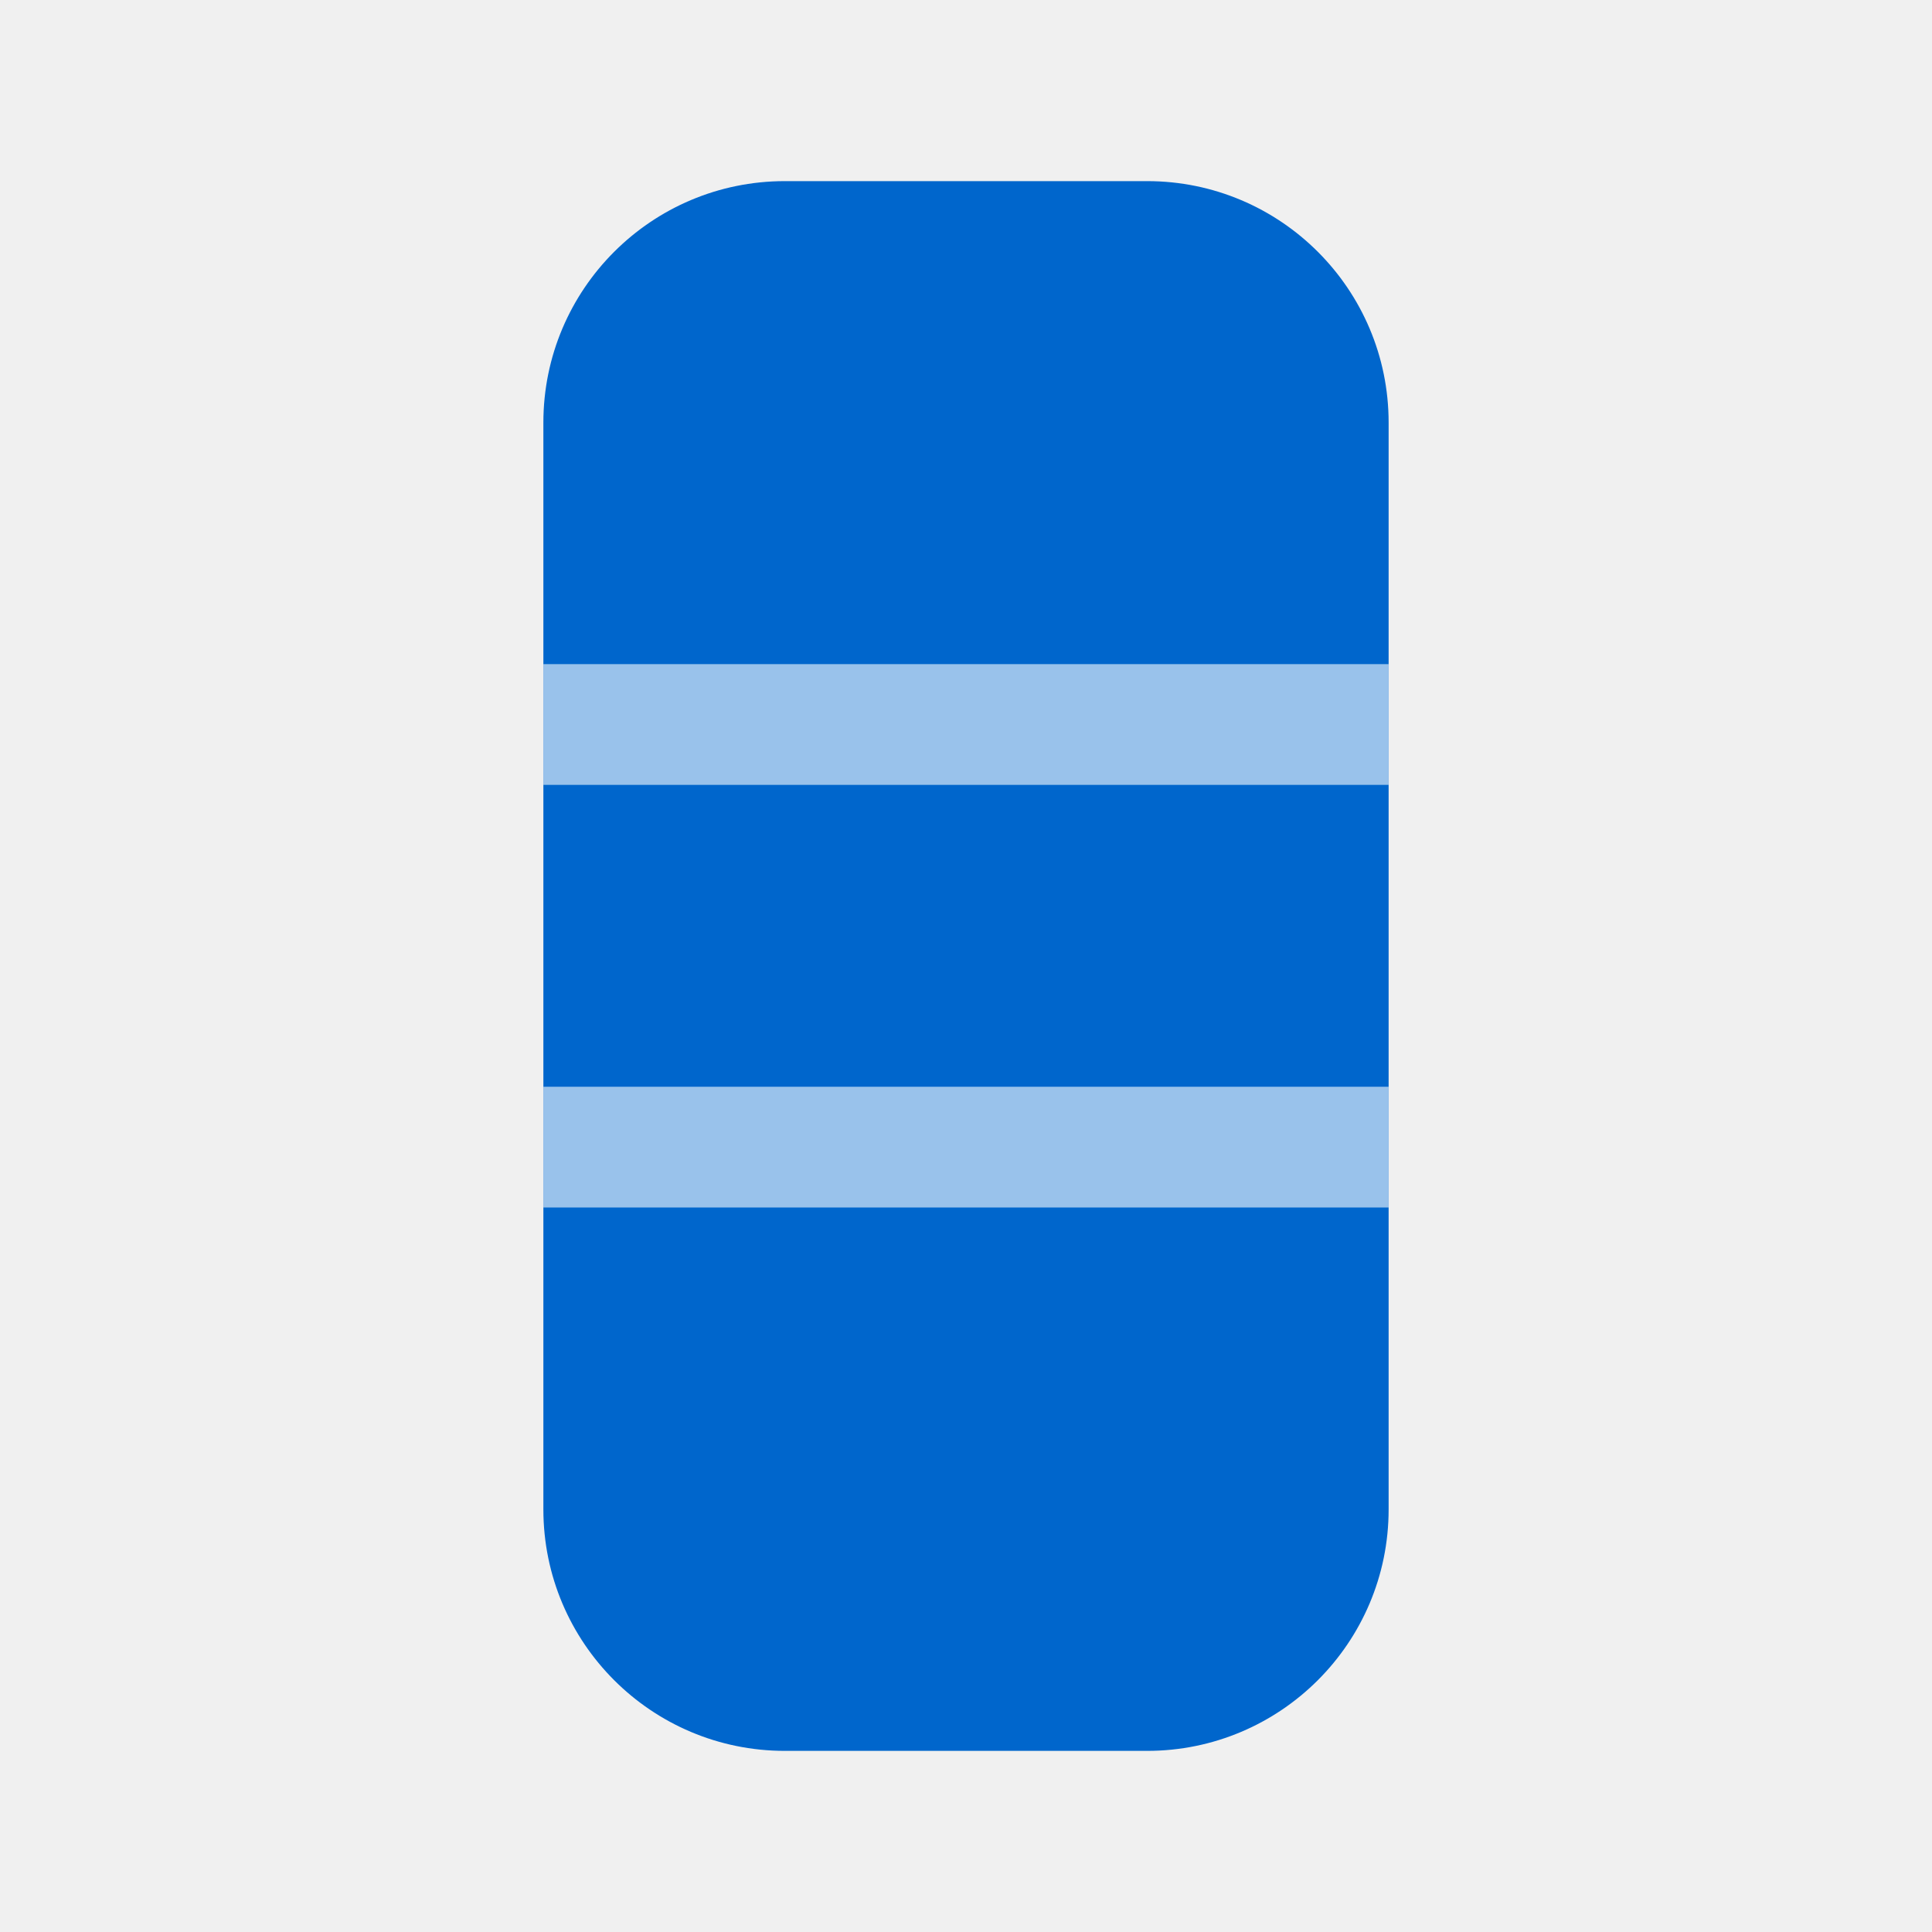
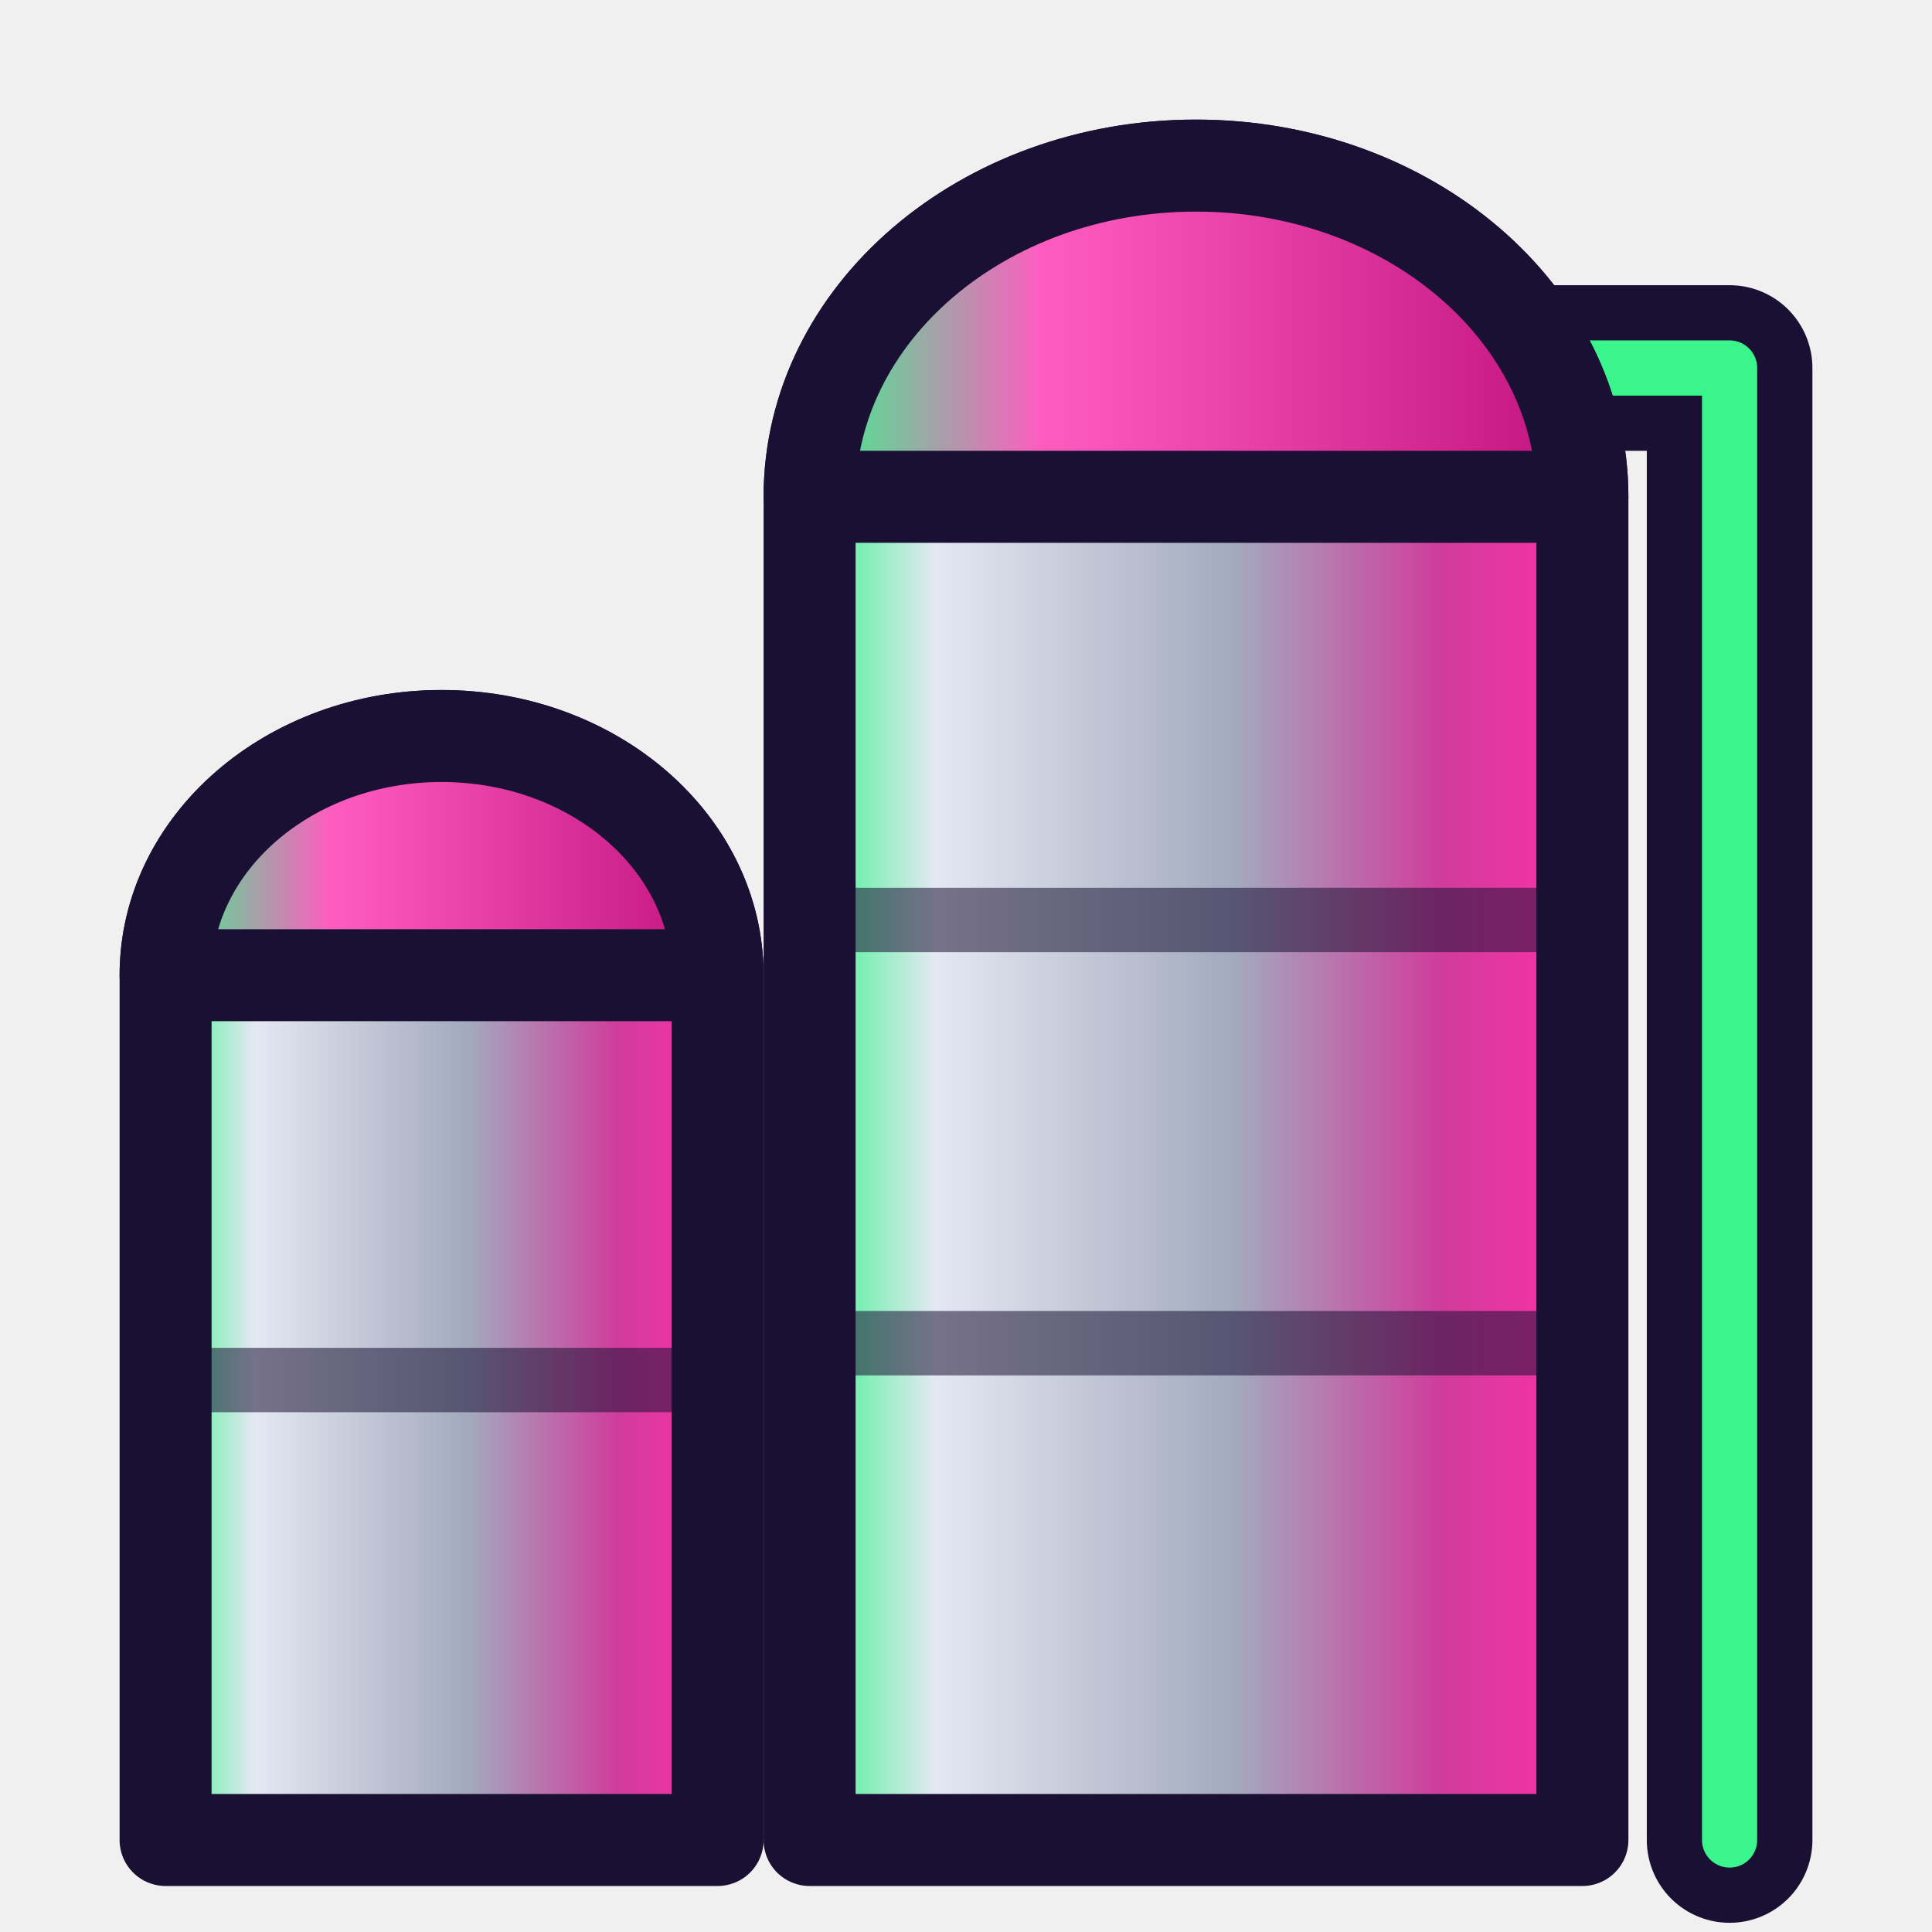
- <svg xmlns="http://www.w3.org/2000/svg" viewBox="0 0 32 32">
-   <rect x="9" y="3" width="14" height="26" rx="4" fill="#0066cc" />
-   <rect x="9" y="11" width="14" height="2" fill="#fff" opacity=".6" />
-   <rect x="9" y="18" width="14" height="2" fill="#fff" opacity=".6" />
+ <svg xmlns="http://www.w3.org/2000/svg" viewBox="22 22 210 210">
+   <defs>
+     <linearGradient id="s" x1="0" y1="0" x2="1" y2="0">
+       <stop offset="0" stop-color="#39f58c" />
+       <stop offset=".16" stop-color="#e4e8f2" />
+       <stop offset=".55" stop-color="#a3a9be" />
+       <stop offset=".82" stop-color="#d03c9c" />
+       <stop offset="1" stop-color="#ff2fa8" />
+     </linearGradient>
+     <linearGradient id="r" x1="0" y1="0" x2="1" y2="0">
+       <stop offset="0" stop-color="#39f58c" />
+       <stop offset=".3" stop-color="#ff5cc0" />
+       <stop offset="1" stop-color="#c2137f" />
+     </linearGradient>
+   </defs>
+   <path d="M190 62 H210 V222" fill="none" stroke="#1a1033" stroke-width="18" stroke-linejoin="round" stroke-linecap="round" />
+   <path d="M190 62 H210 V222" fill="none" stroke="#39f58c" stroke-width="6" stroke-linejoin="round" stroke-linecap="round" />
+   <g stroke="#1a1033" stroke-width="10" stroke-linejoin="round">
+     <path d="M40 128 A30 26 0 0 1 100 128 V222 H40 Z" fill="url(#s)" />
+     <path d="M40 128 A30 26 0 0 1 100 128 Z" fill="url(#r)" />
+     <path d="M110 76 A42 36 0 0 1 194 76 V222 H110 Z" fill="url(#s)" />
+     <path d="M110 76 A42 36 0 0 1 194 76 Z" fill="url(#r)" />
+     <path d="M43 172 H97 M113 122 H191 M113 168 H191" stroke-width="7" opacity=".55" />
+   </g>
</svg>
